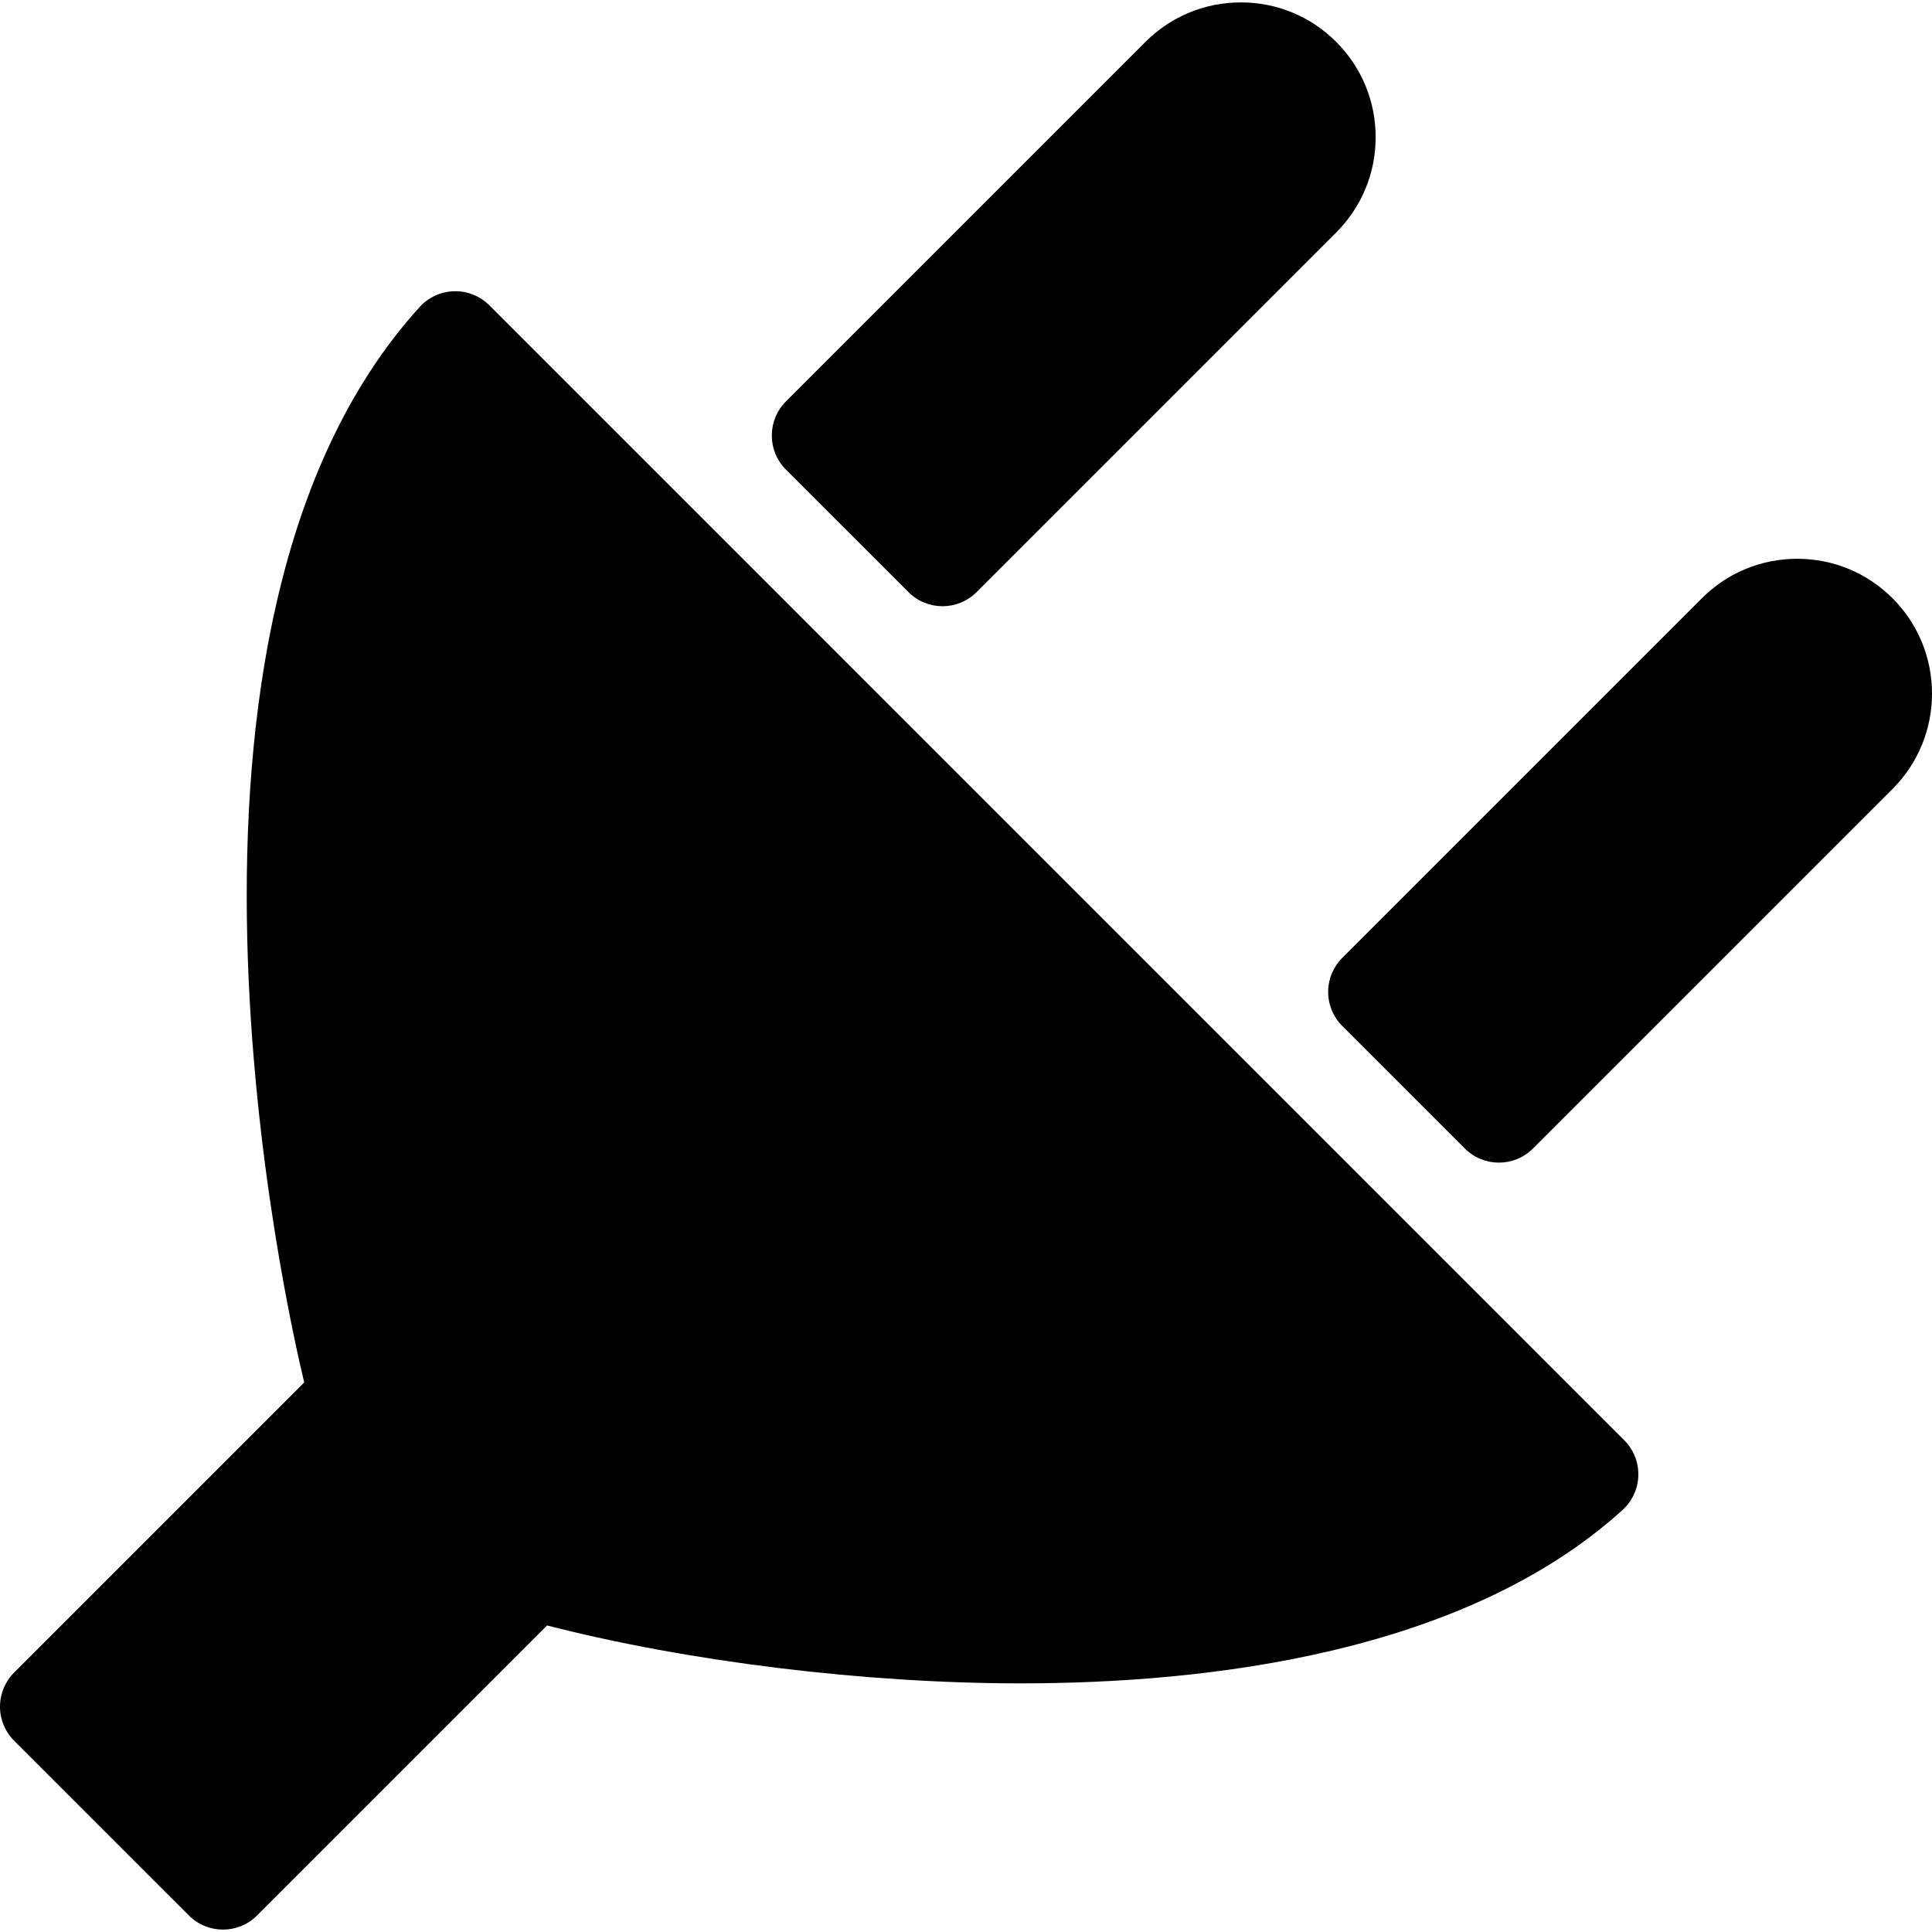
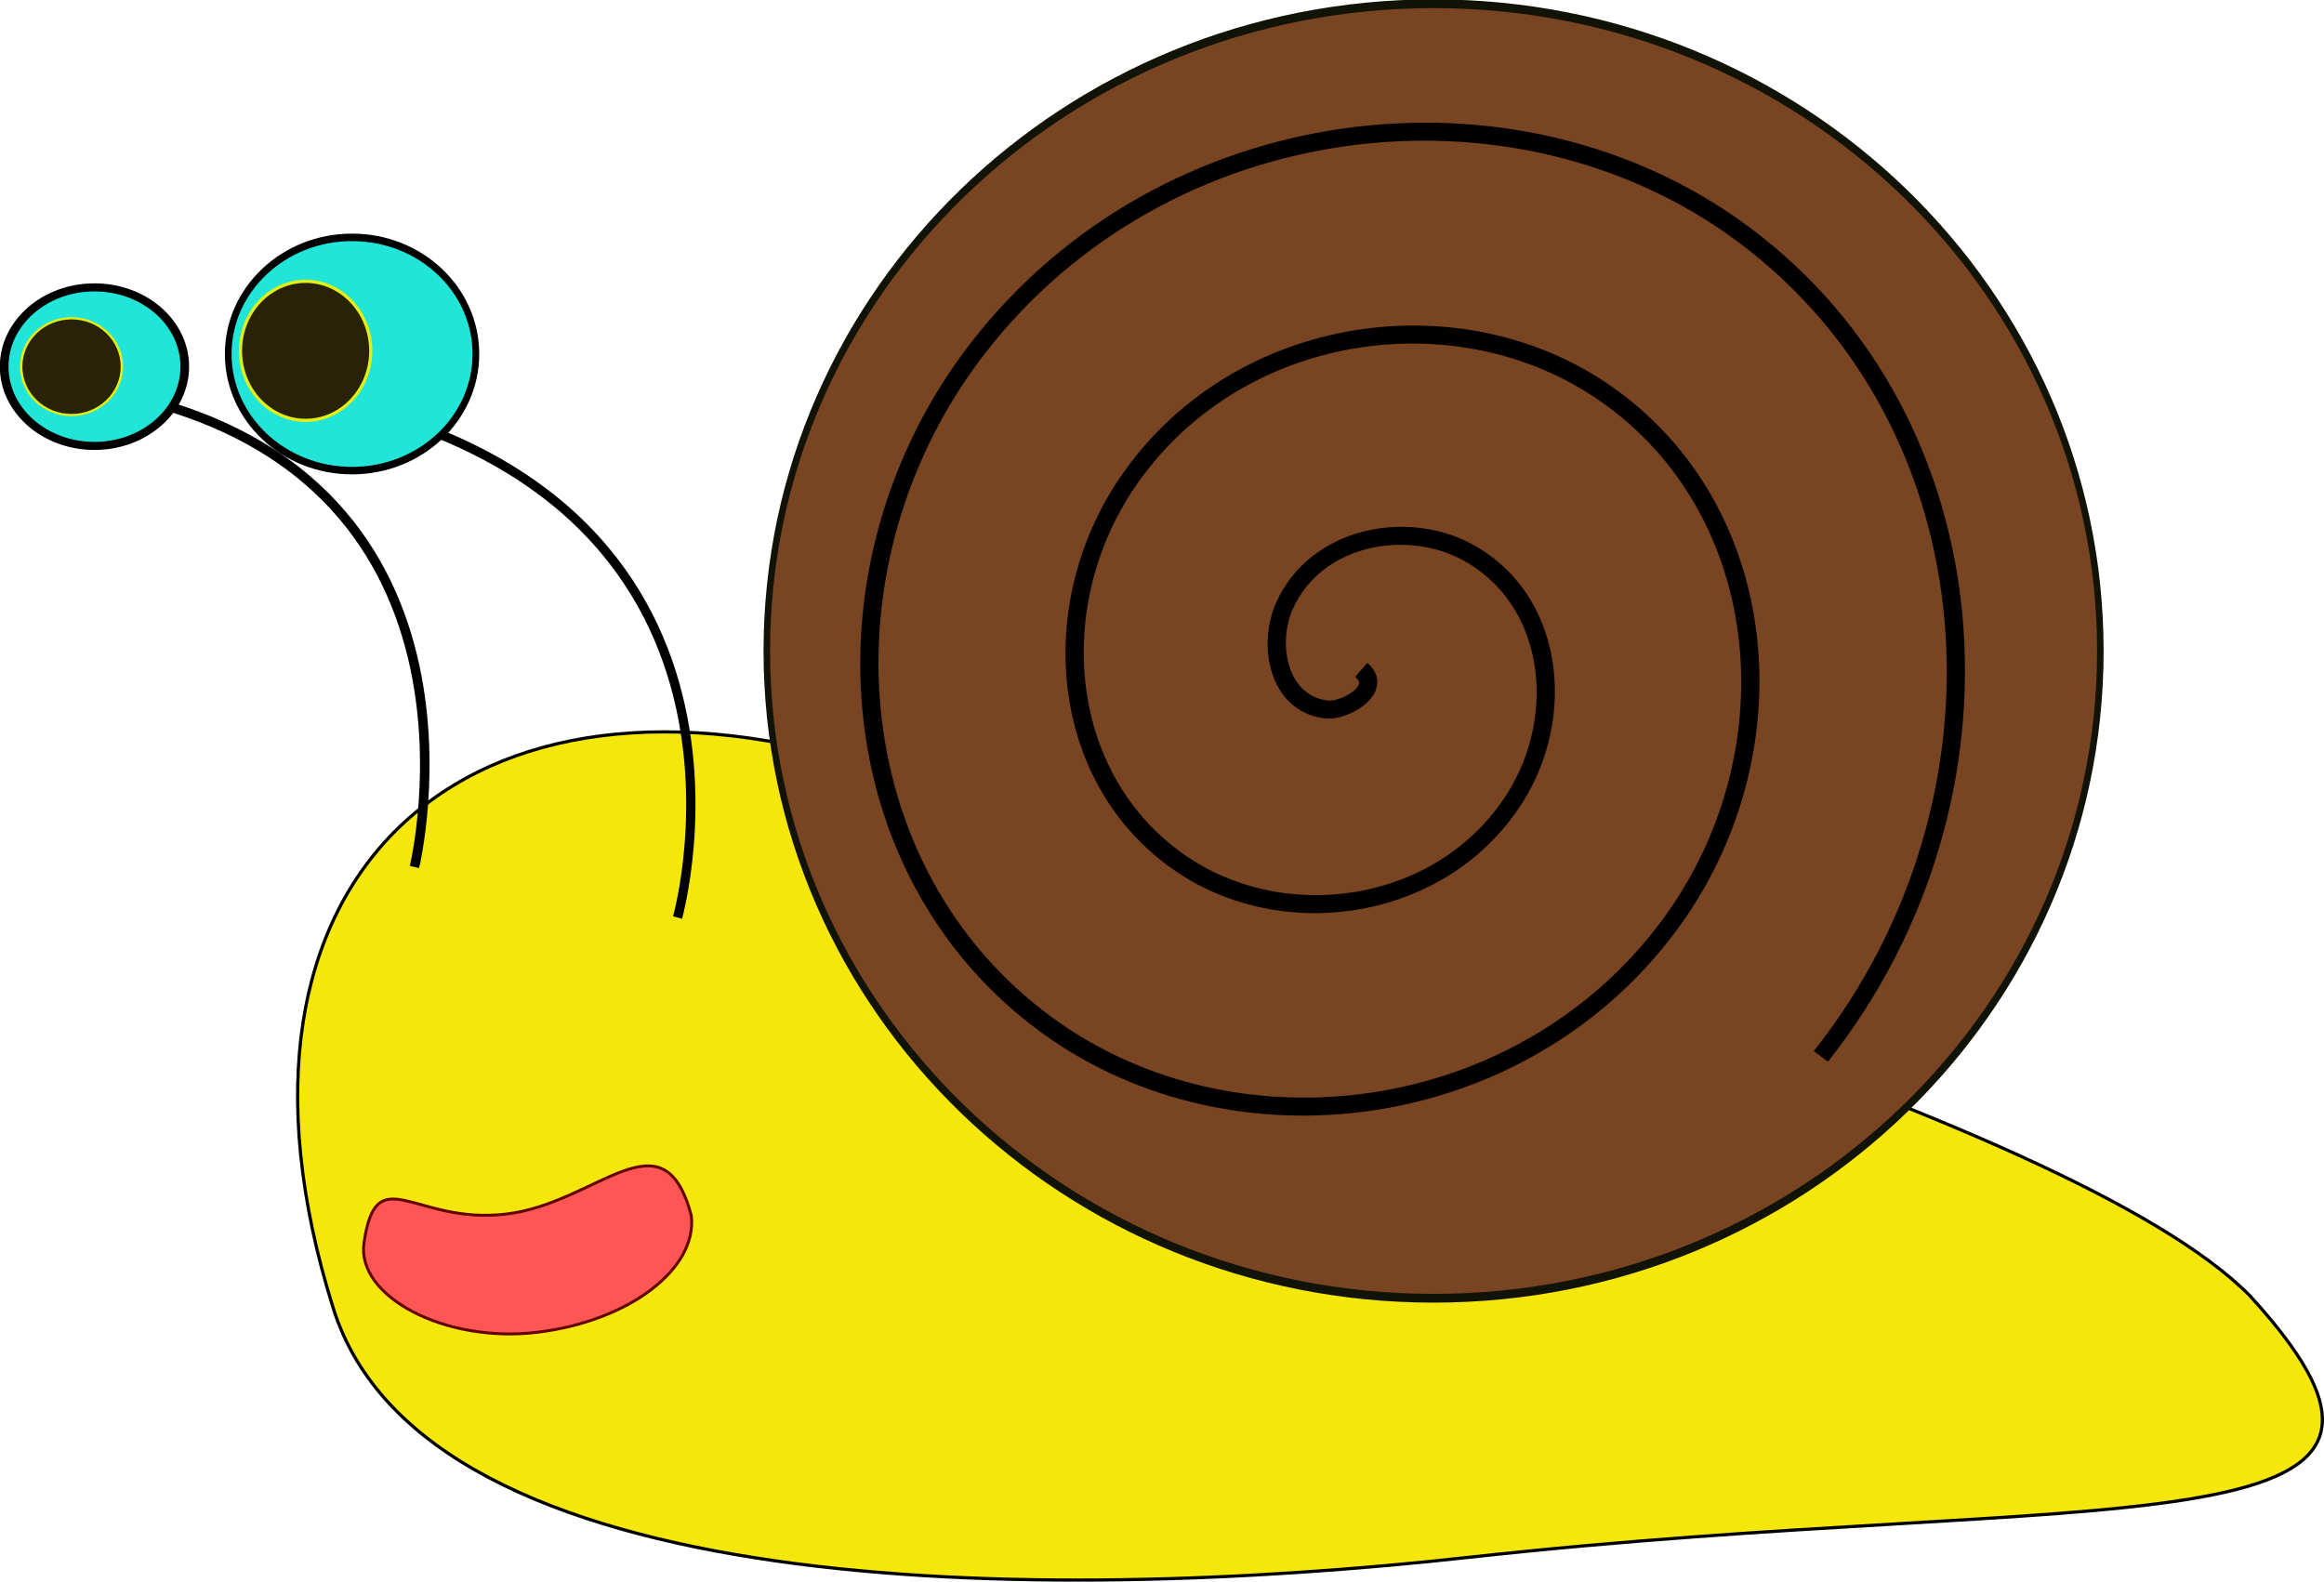
- <svg xmlns="http://www.w3.org/2000/svg" version="1.1" id="Capa_1" x="0px" y="0px" width="99.012px" height="99.012px" viewBox="0 0 99.012 99.012" style="enable-background:new 0 0 99.012 99.012;" xml:space="preserve">
-   <g>
-     <g>
-       <path d="M25.08,15.648c-0.478-0.478-1.135-0.742-1.805-0.723c-0.675,0.017-1.314,0.309-1.768,0.808    c-14.829,16.325-6.762,51.623-5.916,55.115L0.723,85.717C0.26,86.18,0,86.808,0,87.463c0,0.654,0.26,1.283,0.723,1.746    l8.958,8.957c0.482,0.48,1.114,0.723,1.746,0.723c0.631,0,1.264-0.24,1.745-0.723l14.865-14.864    c7.237,1.859,16.289,2.968,24.28,2.968c9.599,0,22.739-1.543,30.836-8.886c0.5-0.454,0.793-1.093,0.809-1.769    c0.018-0.676-0.245-1.328-0.723-1.805L25.08,15.648z" />
-       <path d="M46.557,30.345c0.482,0.482,1.114,0.723,1.746,0.723c0.632,0,1.264-0.241,1.746-0.724l18.428-18.428    c1.305-1.305,2.023-3.04,2.023-4.885c0-1.846-0.719-3.582-2.023-4.886c-1.305-1.305-3.039-2.022-4.885-2.022    c-1.845,0-3.581,0.718-4.887,2.022L40.277,20.574c-0.964,0.964-0.964,2.527,0,3.492L46.557,30.345z" />
-       <path d="M96.99,30.661c-1.305-1.305-3.039-2.024-4.885-2.024c-1.847,0-3.582,0.718-4.886,2.023L68.79,49.089    c-0.464,0.463-0.724,1.091-0.724,1.746s0.26,1.282,0.724,1.746l6.28,6.278c0.481,0.482,1.113,0.724,1.746,0.724    c0.631,0,1.264-0.241,1.746-0.724l18.43-18.429C99.686,37.735,99.686,33.353,96.99,30.661z" />
+ <svg xmlns="http://www.w3.org/2000/svg" id="svg2" viewBox="0 0 719.21 489.54" version="1.0">
+   <g id="layer1" transform="translate(-145.29 -73.322)">
+     <g id="g1879" transform="translate(123.23 -324.71)">
+       <path id="path1306" d="m718.31 799.05c74.86 81.77-45.42 59.34-241.85 81-132.73 14.63-322.73 13.84-351.26-77.09-42.233-134.58 41.62-208.09 168.91-167.06 133.5 43.03 368.54 106.81 424.2 163.15z" stroke="#000" stroke-width=".991" fill="#f5e70a" />
+       <path id="path3080" d="m108 519.03c162.84 25.03 123.74 162.97 123.74 162.97l0.59-2.25" stroke="#000" stroke-width="2.869" fill="none" />
+       <path id="path3078" d="m54.158 519.01c126.55 22.64 96.162 147.35 96.162 147.35l0.46-2.03" stroke="#000" stroke-width="2.951" fill="none" />
+       <path id="path1309" d="m125.19 132.03a34.231 32.275 0 1 1 -68.464 0 34.231 32.275 0 1 1 68.464 0z" transform="matrix(.81632 0 0 .76014 -22.954 411.15)" stroke="#000" stroke-width="3.285" fill="#20e5d8" />
+       <path id="path1311" d="m222.99 144.75a37.165 31.297 0 1 1 -74.33 0 37.165 31.297 0 1 1 74.33 0z" transform="matrix(1.0311 0 0 1.1534 -60.594 340.64)" stroke="#000" stroke-width="2.009" fill="#20e5d8" />
+       <path id="path4828" d="m-440.11 5.868a20.539 21.517 0 1 1 -41.08 0 20.539 21.517 0 1 1 41.08 0z" stroke="#e3ee12" fill="#282206" transform="matrix(.75885 0 0 .69615 393.76 507.43)" />
+       <path id="path5703" d="m-440.11 5.868a20.539 21.517 0 1 1 -41.08 0 20.539 21.517 0 1 1 41.08 0z" stroke="#e3ee12" fill="#282206" transform="matrix(.98129 0 0 1 568.67 500.75)" />
+       <path id="path5707" d="m414.69 141.81a209.3 151.59 0 1 1 -418.6 0 209.3 151.59 0 1 1 418.6 0z" transform="matrix(.98588 0 0 1.3215 263.22 412.12)" stroke="#121307" stroke-width="2.051" fill="#784421" />
+       <path id="path5705" d="m127.14-74.33c6.08 8.532-8.5 12.406-14.18 10.106-15.389-6.232-14.524-27.142-6.03-38.466 15.2-20.27 45.43-17.87 62.76-1.96 25.43 23.344 21.34 63.973-2.12 87.045-31.27 30.753-82.617 24.892-111.33-6.194-36.14-39.118-28.475-101.31 10.266-135.62 46.924-41.56 120.02-32.07 159.9 14.35 47.01 54.696 35.69 138.75-18.42 184.19-62.46 52.464-157.5 39.308-208.48-22.494-57.931-70.223-42.933-176.25 26.571-232.78 77.969-63.4 195.01-46.56 257.06 30.65 68.89 85.718 50.2 213.77-34.72 281.35" transform="matrix(.8976 -.24111 .19624 .87472 343.78 701.04)" stroke="#000" stroke-width="6.138" fill="none" />
+       <path id="path10968" d="m236 774.24c1.96 16.62-19.51 32.82-47.93 36.17-28.41 3.35-55.79-11.16-53.37-27.72 3.86-26.36 15.53-5.54 43.94-8.89 28.42-3.34 48.65-32.1 57.36 0.44z" stroke="#620000" stroke-width=".9" fill="#f55" />
    </g>
  </g>
-   <g>
- </g>
-   <g>
- </g>
-   <g>
- </g>
-   <g>
- </g>
-   <g>
- </g>
-   <g>
- </g>
-   <g>
- </g>
-   <g>
- </g>
-   <g>
- </g>
-   <g>
- </g>
-   <g>
- </g>
-   <g>
- </g>
-   <g>
- </g>
-   <g>
- </g>
-   <g>
- </g>
</svg>
